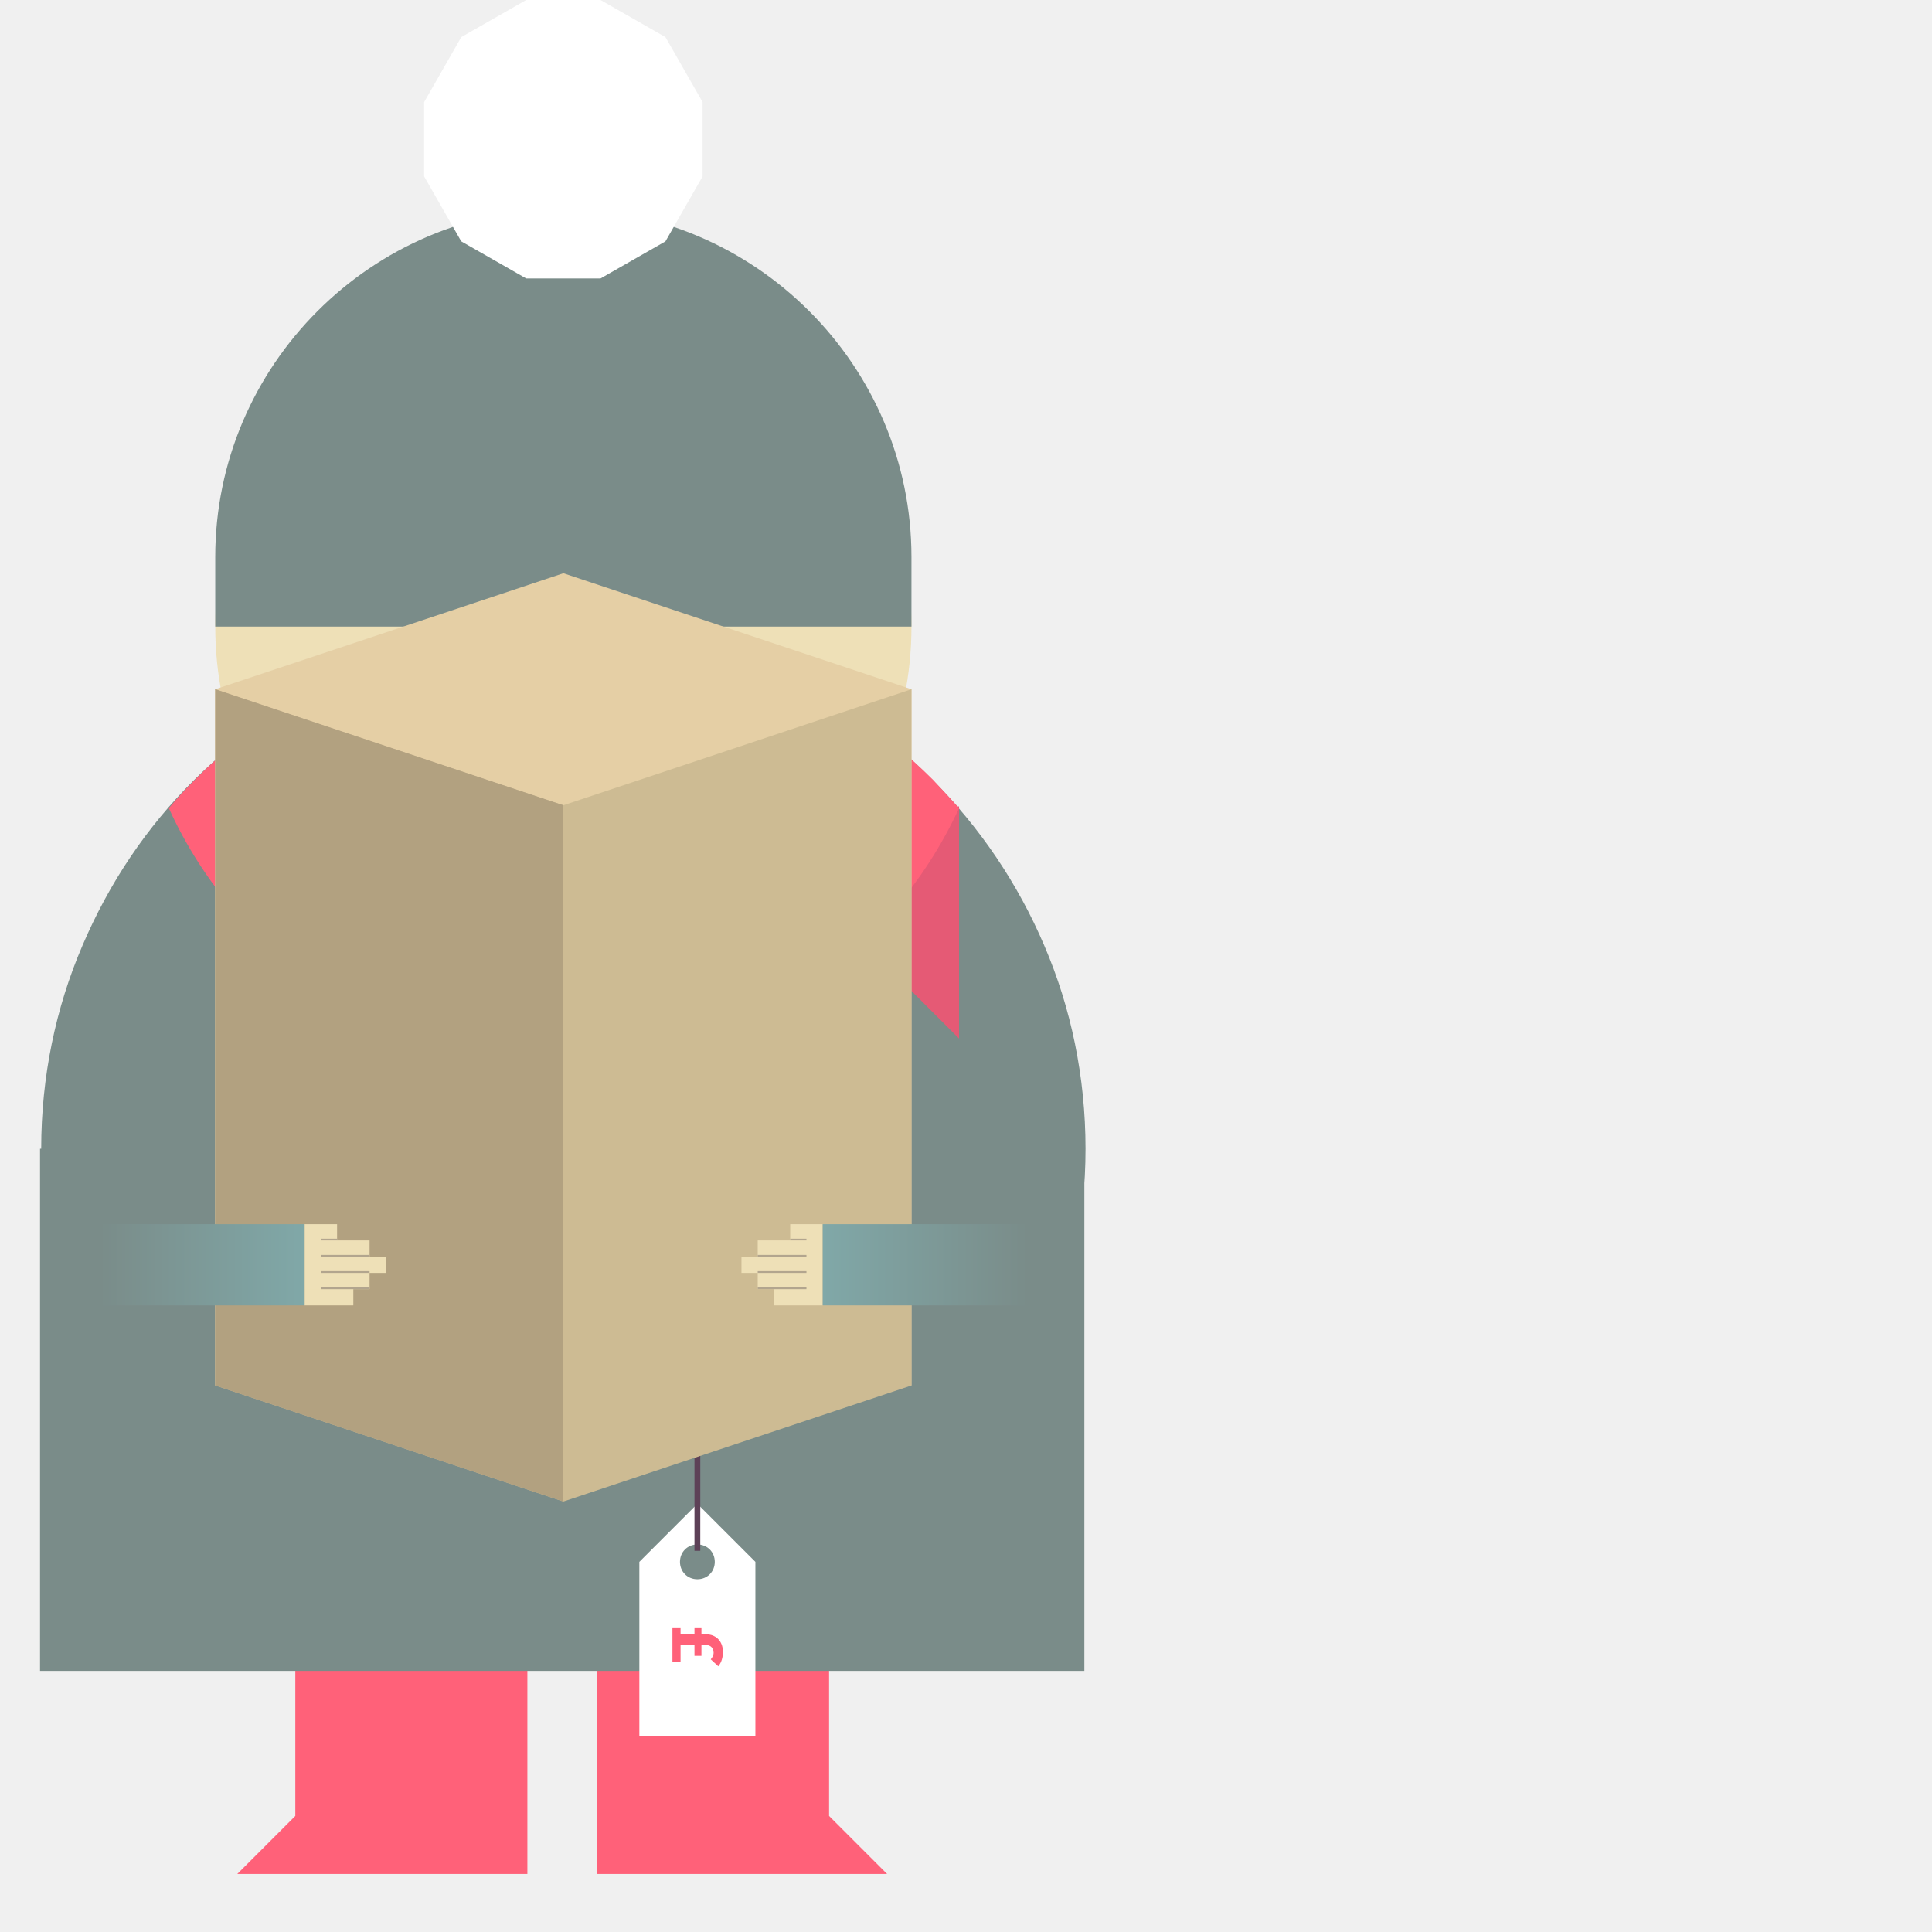
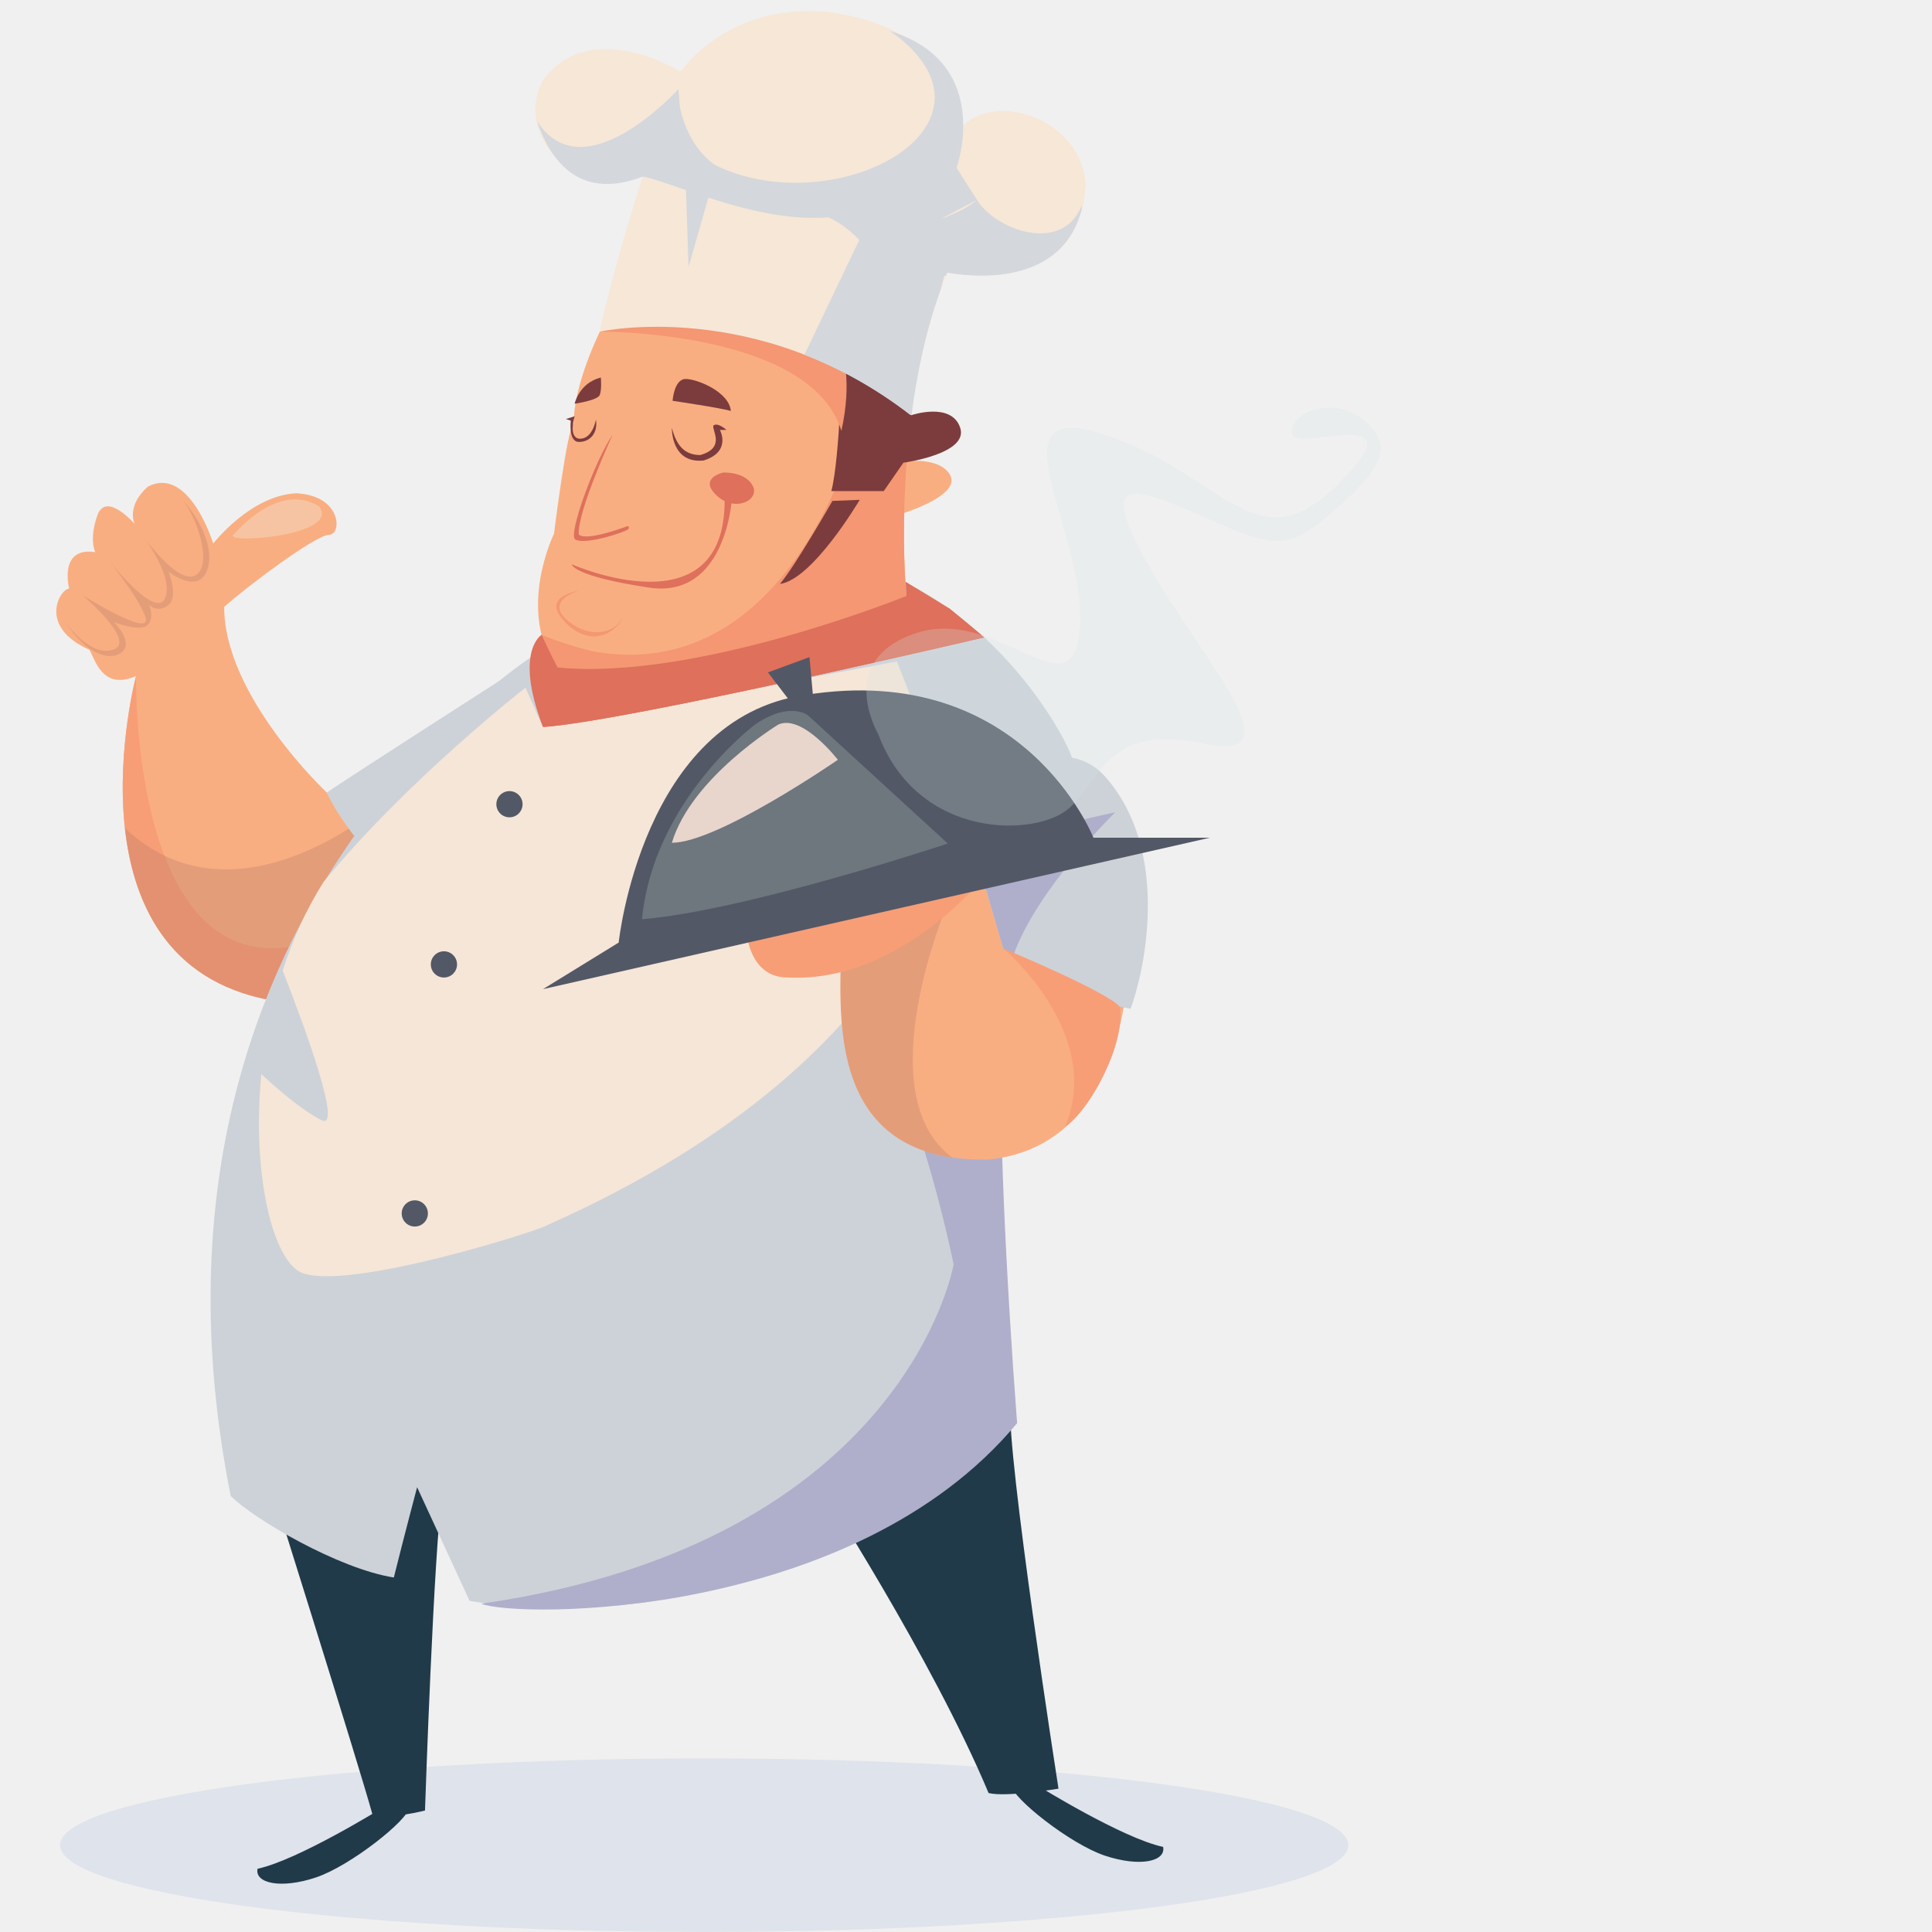
- <svg xmlns="http://www.w3.org/2000/svg" width="300" height="300" viewBox="0 0 300 300">
-   <path fill="#FF6179" d="M128.739 281.982v-27.027H92.703v36.036h45.045l-9.009-9.009zm-82.883 0v-27.027h36.036v36.036H36.847l9.009-9.009z" />
-   <path fill="#7A8C89" d="M6.216 178.379h162.163v81.08H6.216v-81.08zm162.343 0c0 11.171-2.252 21.892-6.396 31.531s-10 18.469-17.387 25.766a81.775 81.775 0 0 1-25.766 17.387c-9.729 4.145-20.36 6.396-31.531 6.396s-21.892-2.252-31.532-6.396c-9.729-4.144-18.468-10-25.766-17.387-7.297-7.388-13.243-16.036-17.387-25.766-4.145-9.73-6.396-20.36-6.396-31.531 0-11.172 2.252-21.893 6.396-31.532 4.144-9.729 10-18.468 17.387-25.766s16.036-13.243 25.766-17.387c9.73-4.144 20.36-6.396 31.532-6.396 11.171 0 21.892 2.252 31.531 6.396 9.73 4.144 18.469 10 25.766 17.387a81.775 81.775 0 0 1 17.387 25.766c4.144 9.639 6.396 20.36 6.396 31.532z" />
-   <path fill="#E55A75" d="M148.919 161.262l-9.009-9.01-9.009 9.01v-36.037h18.018v36.037z" />
-   <path fill="#FF6179" d="M87.478 164.865c27.297 0 50.721-16.126 61.441-39.37-1.352-1.532-2.703-2.973-4.054-4.415a81.775 81.775 0 0 0-25.766-17.387c-9.73-4.144-20.36-6.396-31.532-6.396-11.171 0-21.892 2.252-31.531 6.396s-18.469 10-25.766 17.387c-1.442 1.441-2.793 2.883-4.054 4.415 10.541 23.244 34.055 39.37 61.262 39.37z" />
-   <circle fill="#EEE0B7" cx="87.478" cy="97.297" r="54.054" />
-   <path fill="#B2A58E" d="M94.324 102.703c0-.36.09-.721.18-1.081.18-.36.36-.63.541-.901.271-.271.541-.45.901-.541.36-.18.721-.18 1.081-.18s.721.09 1.081.18c.36.18.631.36.901.541.271.271.451.541.541.901.18.36.18.721.18 1.081v1.802h.901v-1.802c0-.45-.09-.991-.271-1.441-.18-.45-.451-.811-.811-1.171s-.721-.63-1.171-.811c-.451-.18-.901-.271-1.441-.271s-.991.09-1.441.271c-.451.18-.811.45-1.171.811s-.63.721-.811 1.171a3.74 3.74 0 0 0-.271 1.441v1.802h.901v-1.802h.18zm-18.919 0c0-.36.09-.721.18-1.081.18-.36.36-.63.541-.901.271-.271.541-.45.901-.541.36-.18.721-.18 1.081-.18s.721.09 1.081.18c.36.18.631.36.901.541.271.271.451.541.541.901.18.36.18.721.18 1.081v1.802h.901v-1.802c0-.45-.09-.991-.271-1.441-.18-.45-.45-.811-.811-1.171-.361-.36-.721-.63-1.171-.811-.451-.18-.901-.271-1.441-.271s-.991.09-1.441.271c-.451.18-.811.45-1.171.811s-.63.721-.811 1.171a3.74 3.74 0 0 0-.271 1.441v1.802h.901v-1.802h.18zm15.676 5.405h-7.207l3.604-10.811 3.603 10.811z" />
-   <g fill="#FF99AD">
-     <circle cx="72.703" cy="113.513" r="5.406" />
-     <circle cx="102.433" cy="113.513" r="5.406" />
+ <svg xmlns="http://www.w3.org/2000/svg" version="1.1" id="Capa_1" x="0px" y="0px" width="300px" height="300px" viewBox="0 0 300 300" enable-background="new 0 0 300 300" xml:space="preserve">
+   <g>
+     <g>
+       <ellipse fill="#DFE3EB" enable-background="new    " cx="109.341" cy="286.52" rx="100.022" ry="13.48" />
+       <path fill="#F9AE81" d="M50.75,123.067c0,0-15.941-14.924-15.941-28.831c3.392-3.053,14.245-11.195,16.28-11.195    c2.036,0,2.036-6.105-5.088-6.445c-7.122,0.339-12.89,7.802-12.89,7.802s-3.73-12.211-10.175-8.819    c-3.393,3.053-2.036,5.767-2.036,5.767s-4.409-5.088-5.766-1.357c-1.357,3.731-0.34,5.766-0.34,5.766s-5.427-1.356-4.07,5.655    c-1.356,0-4.975,5.879,3.166,9.497c0.904,1.583,2.035,6.332,7.236,4.07c0,0-11.759,44.209,20.805,50.315    c14.924-0.679,17.639-17.979,17.639-17.979l-3.731-6.445L50.75,123.067z" />
+       <path fill="#F79E77" d="M41.932,155.292c1.118-0.051,2.161-0.205,3.146-0.429l2.6-8.392    c-27.477,7.464-26.551-41.495-26.551-41.495S9.368,149.187,41.932,155.292z" />
+       <path opacity="0.23" fill="#9F665C" enable-background="new    " d="M55.839,130.869l-1.505-2.307    c-8.231,5.22-22.842,11.386-34.937,0.03c1.277,11.595,6.595,23.71,22.534,26.7c14.924-0.679,17.639-17.979,17.639-17.979    L55.839,130.869z" />
+       <path fill="#CDD2D8" d="M79.583,104.412c0,0-26.458,16.959-28.833,18.655c1.696,3.731,5.089,7.801,5.089,7.801L79.583,104.412z" />
+       <path fill="#203A49" d="M127.05,230.255c0,0,17.639,27.138,26.457,48.166c2.714,0.679,10.854-0.678,10.854-0.678    s-8.141-52.237-7.463-59.699C148.759,220.079,127.05,230.255,127.05,230.255z" />
+       <path fill="#203A49" d="M40.893,226.863c0,0,14.925,47.486,16.96,54.949c3.053,0.679,8.141-0.679,8.141-0.679    s1.358-40.704,2.715-49.522C68.028,229.576,40.893,226.863,40.893,226.863z" />
+       <path fill="#CDD2D8" d="M83.992,101.02c0,0-66.258,40.365-48.168,131.27c3.618,3.619,16.734,11.308,25.328,12.664    c1.808-7.235,3.617-14.021,3.617-14.021l8.143,17.639c0,0,47.031,9.498,85.023-27.588c-3.166-16.282-7.235-66.482,8.594-103.117    c-0.905-3.166-9.498-18.995-25.327-27.135C131.253,93.897,83.992,101.02,83.992,101.02z" />
+       <path fill="#F9AE81" d="M147.401,73.544c-1.182-1.771-3.906-2.129-6.607-1.967c0.18-2.321,0.423-4.728,0.745-7.178    c-0.003,0.021-0.006,0.042-0.009,0.064c-0.071-0.026-0.143-0.049-0.213-0.077C117.572,46.069,93.15,51.497,93.15,51.497    s-4.07,8.141-4.07,14.246c-1.018,0.678-3.053,17.13-3.053,17.13s-5.879,11.928,0.452,20.974c5.201,0,20.804,3.166,54.272-11.307    c-0.239-2.461-0.476-7.098-0.352-12.879C144.307,78.302,149.074,76.052,147.401,73.544z" />
+       <path fill="#203A49" d="M59.436,280.682c0,0-13.115,8.143-19.447,9.498c-0.452,2.262,3.618,3.166,9.045,1.357    c5.428-1.811,14.473-9.046,14.473-10.855C63.507,278.873,59.436,280.682,59.436,280.682z" />
+       <path fill="#203A49" d="M161.162,277.291c0,0,13.115,8.141,19.447,9.497c0.451,2.262-3.618,3.166-9.045,1.356    c-5.43-1.81-14.474-9.045-14.474-10.854C157.092,275.48,161.162,277.291,161.162,277.291z" />
+       <path fill="#AFAFCB" d="M134.173,154.613c0,0,8.48,15.941,13.907,41.721c0,0-7.422,43.193-73.36,52.689    c5.521,2.261,57.758,2.601,83.215-28.039c-1.715-22.615-3.07-50.202-2.166-57.438    C150.342,161.736,134.173,154.613,134.173,154.613z" />
+       <path fill="#F49772" d="M132.251,69.021c0,0-10.401,37.539-40.251,32.111c-3.184-0.813-5.778-1.676-7.906-2.558    c0.447,1.794,1.204,3.583,2.386,5.271c5.201,0,20.804,3.166,54.272-11.307c-0.354-3.658-0.708-12.118,0.128-22.004L132.251,69.021    z" />
+       <path fill="#7C3C3D" d="M130.781,54.889c0,0-0.339,16.281-1.696,21.369c2.035,0,8.141,0,8.141,0l3.053-4.41    c0,0,10.176-1.357,8.819-5.427c-1.357-4.07-7.567-1.958-7.567-1.958L130.781,54.889z" />
+       <path fill="#F6E6D7" d="M139.261,102.716l-54.95,10.176l-2.713-6.105c0,0-18.318,14.246-31.376,30.188    c-2.711,4.313-4.787,8.973-6.328,13.726c3.389,8.679,9.376,24.91,6.045,23.246c-3.164-1.582-7.206-5.148-9.353-7.153    c-1.528,15.696,1.835,29.233,6.412,30.897c7.463,2.713,37.313-6.783,37.991-7.463c61.056-27.135,63.091-65.125,63.091-65.125    L139.261,102.716z" />
+       <path fill="#F9AE81" d="M174.221,127.138c0,0,9.137,49.862-20.714,52.915c-30.527,0.68-20.804-33.016-23.517-36.406    C124.11,146.359,174.221,127.138,174.221,127.138z" />
+       <path fill="#CDD2D8" d="M155.77,147.265c0,0,7.574,7.124,19.785,9.383c2.035-5.428,6.444-24.31-3.955-36.067    c-8.143-9.045-23.52,4.522-23.52,4.522l4.521,11.308L155.77,147.265z" />
+       <path fill="#AFAFCB" d="M152.604,136.41l3.166,10.854c0,0,0.528,0.458,1.558,1.167c3.614-10.352,15.854-22.312,15.854-22.312    l-22.654,5.098L152.604,136.41z" />
+       <path opacity="0.23" fill="#9F665C" enable-background="new    " d="M147.082,140.479l-4.123-1.451    c-6.174,2.322-11.267,4.207-12.895,4.732c2.283,3.675-5.576,32.6,17.809,35.977C134.546,169.943,147.082,140.479,147.082,140.479z     M130.064,143.761c-0.025-0.04-0.047-0.081-0.074-0.114C129.301,143.963,129.389,143.978,130.064,143.761z" />
+       <path fill="#F79E77" d="M152.604,136.41c0,0-13.116,16.281-30.302,15.376c-5.88,0-6.333-6.783-6.333-6.783L152.604,136.41z" />
+       <path fill="#7C3C3D" d="M129.254,77.784l4.241-0.17c0,0-7.294,12.382-12.382,13.059C123.658,87.621,129.254,77.784,129.254,77.784    z" />
+       <path fill="#7C3C3D" d="M104.437,62.238c0,0,0.228-3.392,2.036-3.392s6.784,2.035,7.01,4.975    C112.126,63.368,104.437,62.238,104.437,62.238z" />
+       <path fill="#7C3C3D" d="M93.299,58.62c0,0,0.17,1.866-0.169,2.713c-0.34,0.848-3.901,1.357-3.901,1.357    S89.907,59.468,93.299,58.62z" />
+       <path fill="#7C3C3D" d="M104.324,66.421c0,0-0.171,5.597,4.917,5.088c4.409-1.356,2.545-4.749,2.545-4.749h1.018    c0,0-1.356-1.244-2.035-0.678c-0.228,0.792,1.923,3.448-2.035,4.579C106.443,70.633,105.087,69.39,104.324,66.421z" />
+       <path fill="#7C3C3D" d="M92.535,65.148c0,0-0.507,3.138-2.628,2.969c-1.696-0.254-0.679-3.478-0.679-3.478l-1.356,0.425    l0.764,0.255c0,0-0.425,3.307,1.271,3.307C91.603,68.626,92.876,67.269,92.535,65.148z" />
+       <path fill="#DE705C" d="M88.776,87.621c0,0,23.97,10.628,23.744-10.176c-0.227,0-0.227,0-0.227,0h1.356    c0,0-0.904,15.604-12.889,13.795C88.776,89.431,88.776,87.621,88.776,87.621z" />
+       <path fill="#DE705C" d="M112.294,73.375c0,0-3.899,0.848-1.018,3.562c2.885,2.713,6.784,0.678,5.598-1.526    C115.686,73.205,112.294,73.375,112.294,73.375z" />
+       <path fill="#F79E77" d="M155.77,147.265c0,0,15.715,13.115,9.609,27.7c3.73-2.374,9.497-12.889,8.479-18.654    C171.823,153.936,155.77,147.265,155.77,147.265z" />
+       <path opacity="0.23" fill="#9F665C" enable-background="new    " d="M10.025,96.441c0,0,3.902,5.766,7.633,4.41    c3.562-1.357-4.919-8.481-4.919-8.481s11.104,7.003,9.837,3.394c-1.103-3.138-6.275-9.499-6.275-9.499s7.801,10.177,9.328,6.616    c1.525-3.563-4.07-10.516-4.07-10.516s5.936,8.649,8.819,6.953c2.883-1.696-0.17-10.176-2.544-12.211    c1.866,1.696,5.822,7.293,4.354,11.363c-1.356,3.958-5.993,0.339-5.993,0.339s1.584,3.958-0.112,5.201    c-1.697,1.245-2.94-0.112-2.94-0.112s0.905,2.035-0.226,3.166c-1.131,1.13-5.202-0.453-5.202-0.453s2.94,2.94,1.357,4.522    C17.488,102.716,13.644,102.038,10.025,96.441z" />
+       <path fill="#DE705C" d="M84.094,98.575c0,0-4.305,2.558,0.217,14.316c13.117-0.904,68.519-13.917,68.519-13.917l-5.436-4.511    l-6.775-4.128l0.134,2.205c0,0-32.541,13.233-54.17,11.111C85.771,102.18,84.094,98.575,84.094,98.575z" />
+       <circle fill="#535866" cx="79.109" cy="124.878" r="2.035" />
+       <circle fill="#535866" cx="68.933" cy="149.752" r="2.036" />
+       <circle fill="#535866" cx="64.41" cy="188.421" r="2.035" />
+       <path fill="#DE705C" d="M84.311,112.892c13.117-0.904,68.519-13.917,68.519-13.917l-5.436-4.511" />
+       <path opacity="0.4" fill="#F6E7D7" enable-background="new    " d="M36.281,82.993c0.49-0.43,6.958-8.263,13.264-4.349    C53.023,83.211,34.541,84.516,36.281,82.993z" />
+       <path fill="#DE705C" d="M95.136,67.483c0,0-5.546,12.032-5.256,15.51c1.159,1.16,7.575-1.304,7.575-1.304s0.433,0.145,0.071,0.507    c-0.362,0.363-6.45,2.464-8.189,1.594C88.104,83.065,92.453,71.396,95.136,67.483z" />
+       <g>
+         <path fill="#535866" d="M84.31,153.596l103.569-23.518h-18.091c0,0-10.854-27.588-44.774-22.162     c-25.328,3.62-28.945,38.444-28.945,38.444L84.31,153.596z" />
+         <path fill="#6E767E" d="M117.327,112.439c0,0-15.831,11.759-17.642,30.301c16.283-1.357,47.49-11.759,47.49-11.759     l-21.708-19.899C125.468,111.083,122.752,108.821,117.327,112.439z" />
+         <path fill="#E8D5CC" d="M120.851,112.51c0,0-13.474,8.184-16.526,18.359c7.123,0,25.778-12.889,25.778-12.889     S124.584,110.814,120.851,112.51z" />
+         <polygon fill="#535866" points="123.658,110.178 119.249,104.412 125.693,102.038 126.372,109.5    " />
+       </g>
+       <path fill="#F49772" d="M93.15,51.497c0,0,32.717-0.25,37.5,15.406c1.738-7.828,0.131-12.014,0.131-12.014    S108.271,43.917,93.15,51.497z" />
+       <path fill="#F6E7D7" d="M168.566,28.771c-0.453-10.177-14.021-14.926-19.448-8.821c0.679-2.713-1.583-14.924-18.996-17.864    c-16.733-2.487-24.422,9.045-24.422,9.045s-13.794-8.593-21.256,1.131c-4.522,7.462,3.166,18.542,15.377,15.15    C97.559,33.97,93.263,49.8,93.15,51.496c0,0,24.422-5.427,48.167,12.889c0.07,0.028,0.142,0.051,0.213,0.077    c0.973-7.401,2.678-15.19,5.553-22.125C148.666,42.564,167.438,46.183,168.566,28.771z" />
+       <path fill="#D4D7DC" d="M151.698,31.031c-1.301,1.17-3.35,2.154-5.607,2.96L151.698,31.031l-3.166-4.974    c0,0,5.88-16.282-10.401-21.257c0,0,10.401,6.332,5.879,14.474c-4.522,8.141-21.256,12.211-33.015,6.33    c-4.523-3.166-5.429-9.045-5.429-9.045l-0.225-2.713c0,0-14.699,16.282-21.936,4.975c2.262,6.784,7.053,12.211,16.415,8.593    c1.541,0.288,3.876,1.126,6.705,2.105l0.397,11.916l3.07-10.747c5.566,1.805,12.314,3.563,18.639,3.058    c1.977,0.878,3.629,2.289,4.81,3.509l-8.528,17.832c5.294,2.059,10.864,5.027,16.403,9.299c0.07,0.028,0.142,0.051,0.213,0.077    c0.858-6.524,2.286-13.345,4.581-19.622c0.165-0.75,0.336-1.442,0.519-2.05c0.088,0.014,0.176,0.025,0.263,0.038    c0.066-0.162,0.123-0.328,0.19-0.49c1.455,0.208,17.422,3.268,20.871-9.761c0.015-0.212,0.025-0.424,0.025-0.641    C164.813,39.625,154.412,35.555,151.698,31.031z" />
+       <path fill="#F49772" d="M89.988,91.691c0,0-5.437,1.522-1.956,4.566c3.479,3.043,7.394,2.066,8.589-0.218    c0,0.545-3.479,5.219-8.371,1.088C86.617,95.497,84.336,92.886,89.988,91.691z" />
+     </g>
+     <path opacity="0.25" fill="#D5E5E3" enable-background="new    " d="M136.338,113.916c0,0-6.814-11.586,6.133-15.674   c12.949-4.09,24.534,13.63,25.216-1.362c0.682-14.993-14.313-35.438,4.088-29.304c18.4,6.133,23.17,20.444,36.119,7.497   c12.946-12.949-6.854-4.589-7.306-7.768c-0.455-3.181,6.358-5.907,10.903-2.272c4.543,3.635,4.089,6.815-3.635,13.63   c-7.725,6.815-9.088,6.815-20.445,1.817c-11.357-4.997-17.266-7.269-9.086,7.271c8.177,14.538,23.625,30.894,8.631,27.714   c-14.993-3.181-15.9,5.452-20.898,9.995C161.061,130.001,142.513,130.542,136.338,113.916z" />
  </g>
-   <circle fill="#FF6179" cx="87.478" cy="113.514" r="3.604" />
-   <path fill="#7A8C89" d="M33.423 97.297V86.486c0-29.729 24.324-54.054 54.054-54.054 29.729 0 54.054 24.324 54.054 54.054v10.811H33.423z" />
-   <path fill="#FFF" d="M81.712 43.243l-10.09-5.766-5.766-10.09V15.856l5.766-10.09L81.712 0h11.531l10.09 5.766 5.766 10.09v11.531l-5.766 10.09-10.09 5.766H81.712zm26.576 190.271l-9.009 9.009v27.027h18.018v-27.027l-9.009-9.009zm0 11.711c-1.531 0-2.703-1.17-2.703-2.702 0-1.531 1.171-2.702 2.703-2.702 1.532 0 2.703 1.171 2.703 2.702 0 1.532-1.171 2.702-2.703 2.702z" />
-   <path fill="#5D4157" d="M107.838 204.775h.901v36.035h-.901v-36.035z" />
-   <path fill="#FF6179" d="M105.676 252.703v1.08h2.162v-1.08h1.081v1.08h.811c1.262 0 2.523.901 2.523 2.703 0 .811-.18 1.621-.721 2.252l-1.171-1.08c.271-.271.451-.721.451-.992 0-.99-.721-1.261-1.352-1.261h-.541v1.712h-1.081v-1.712h-2.162v2.702h-1.261v-5.404h1.261z" />
-   <path fill="#E5CFA5" d="M141.532 215.135l-54.054-18.018-54.054 18.018V107.027l54.054-18.018 54.054 18.018v108.108z" />
-   <path fill="#CDBB93" d="M141.532 215.135l-54.054 18.019-54.054-18.019V107.027l54.054 18.018 54.054-18.018v108.108z" />
-   <path fill="#B2A180" d="M87.478 125.045l-54.054-18.018v108.108l54.054 18.019V125.045z" />
-   <path fill="#EEE0B7" d="M47.297 190.09h5.045v2.523h-5.045v-2.523zm0 2.523h10.09v2.521h-10.09v-2.521zm0 5.045h10.09v2.521h-10.09v-2.521zm0 2.522h7.567v2.523h-7.567v-2.523zm0-5.045H59.91v2.523H47.297v-2.523z" />
-   <path fill="#B2A58E" d="M49.82 192.342h2.522v.271H49.82v-.271zm0 2.523h7.567v.27H49.82v-.27zm0 2.522h7.567v.271H49.82v-.271zm0 2.523h7.567v.27H49.82v-.27z" />
-   <linearGradient id="a" gradientUnits="userSpaceOnUse" x1="209.314" y1="-217.576" x2="173.913" y2="-217.576" gradientTransform="matrix(.9009 0 0 -.9009 -141.274 .38)">
-     <stop offset="0" stop-color="#80a8a8" />
-     <stop offset="1" stop-color="#7a8c89" />
-   </linearGradient>
-   <path fill="url(#a)" d="M15.405 190.09h31.892v12.613H15.405V190.09z" />
-   <path fill="#EEE0B7" d="M122.703 190.09h5.045v2.523h-5.045v-2.523zm-5.045 2.523h10.09v2.521h-10.09v-2.521zm0 5.045h10.09v2.521h-10.09v-2.521zm2.522 2.522h7.567v2.523h-7.567v-2.523zm-5.045-5.045h12.612v2.523h-12.612v-2.523z" />
-   <path fill="#B2A58E" d="M122.703 192.342h2.522v.271h-2.522v-.271zm-5.045 2.523h7.567v.27h-7.567v-.27zm0 2.522h7.567v.271h-7.567v-.271zm0 2.523h7.567v.27h-7.567v-.27z" />
-   <linearGradient id="b" gradientUnits="userSpaceOnUse" x1="298.614" y1="-217.577" x2="334.014" y2="-217.577" gradientTransform="matrix(.9009 0 0 -.9009 -141.274 .38)">
-     <stop offset="0" stop-color="#80a8a8" />
-     <stop offset="1" stop-color="#7a8c89" />
-   </linearGradient>
-   <path fill="url(#b)" d="M127.748 190.09h31.892v12.613h-31.892V190.09z" />
</svg>
